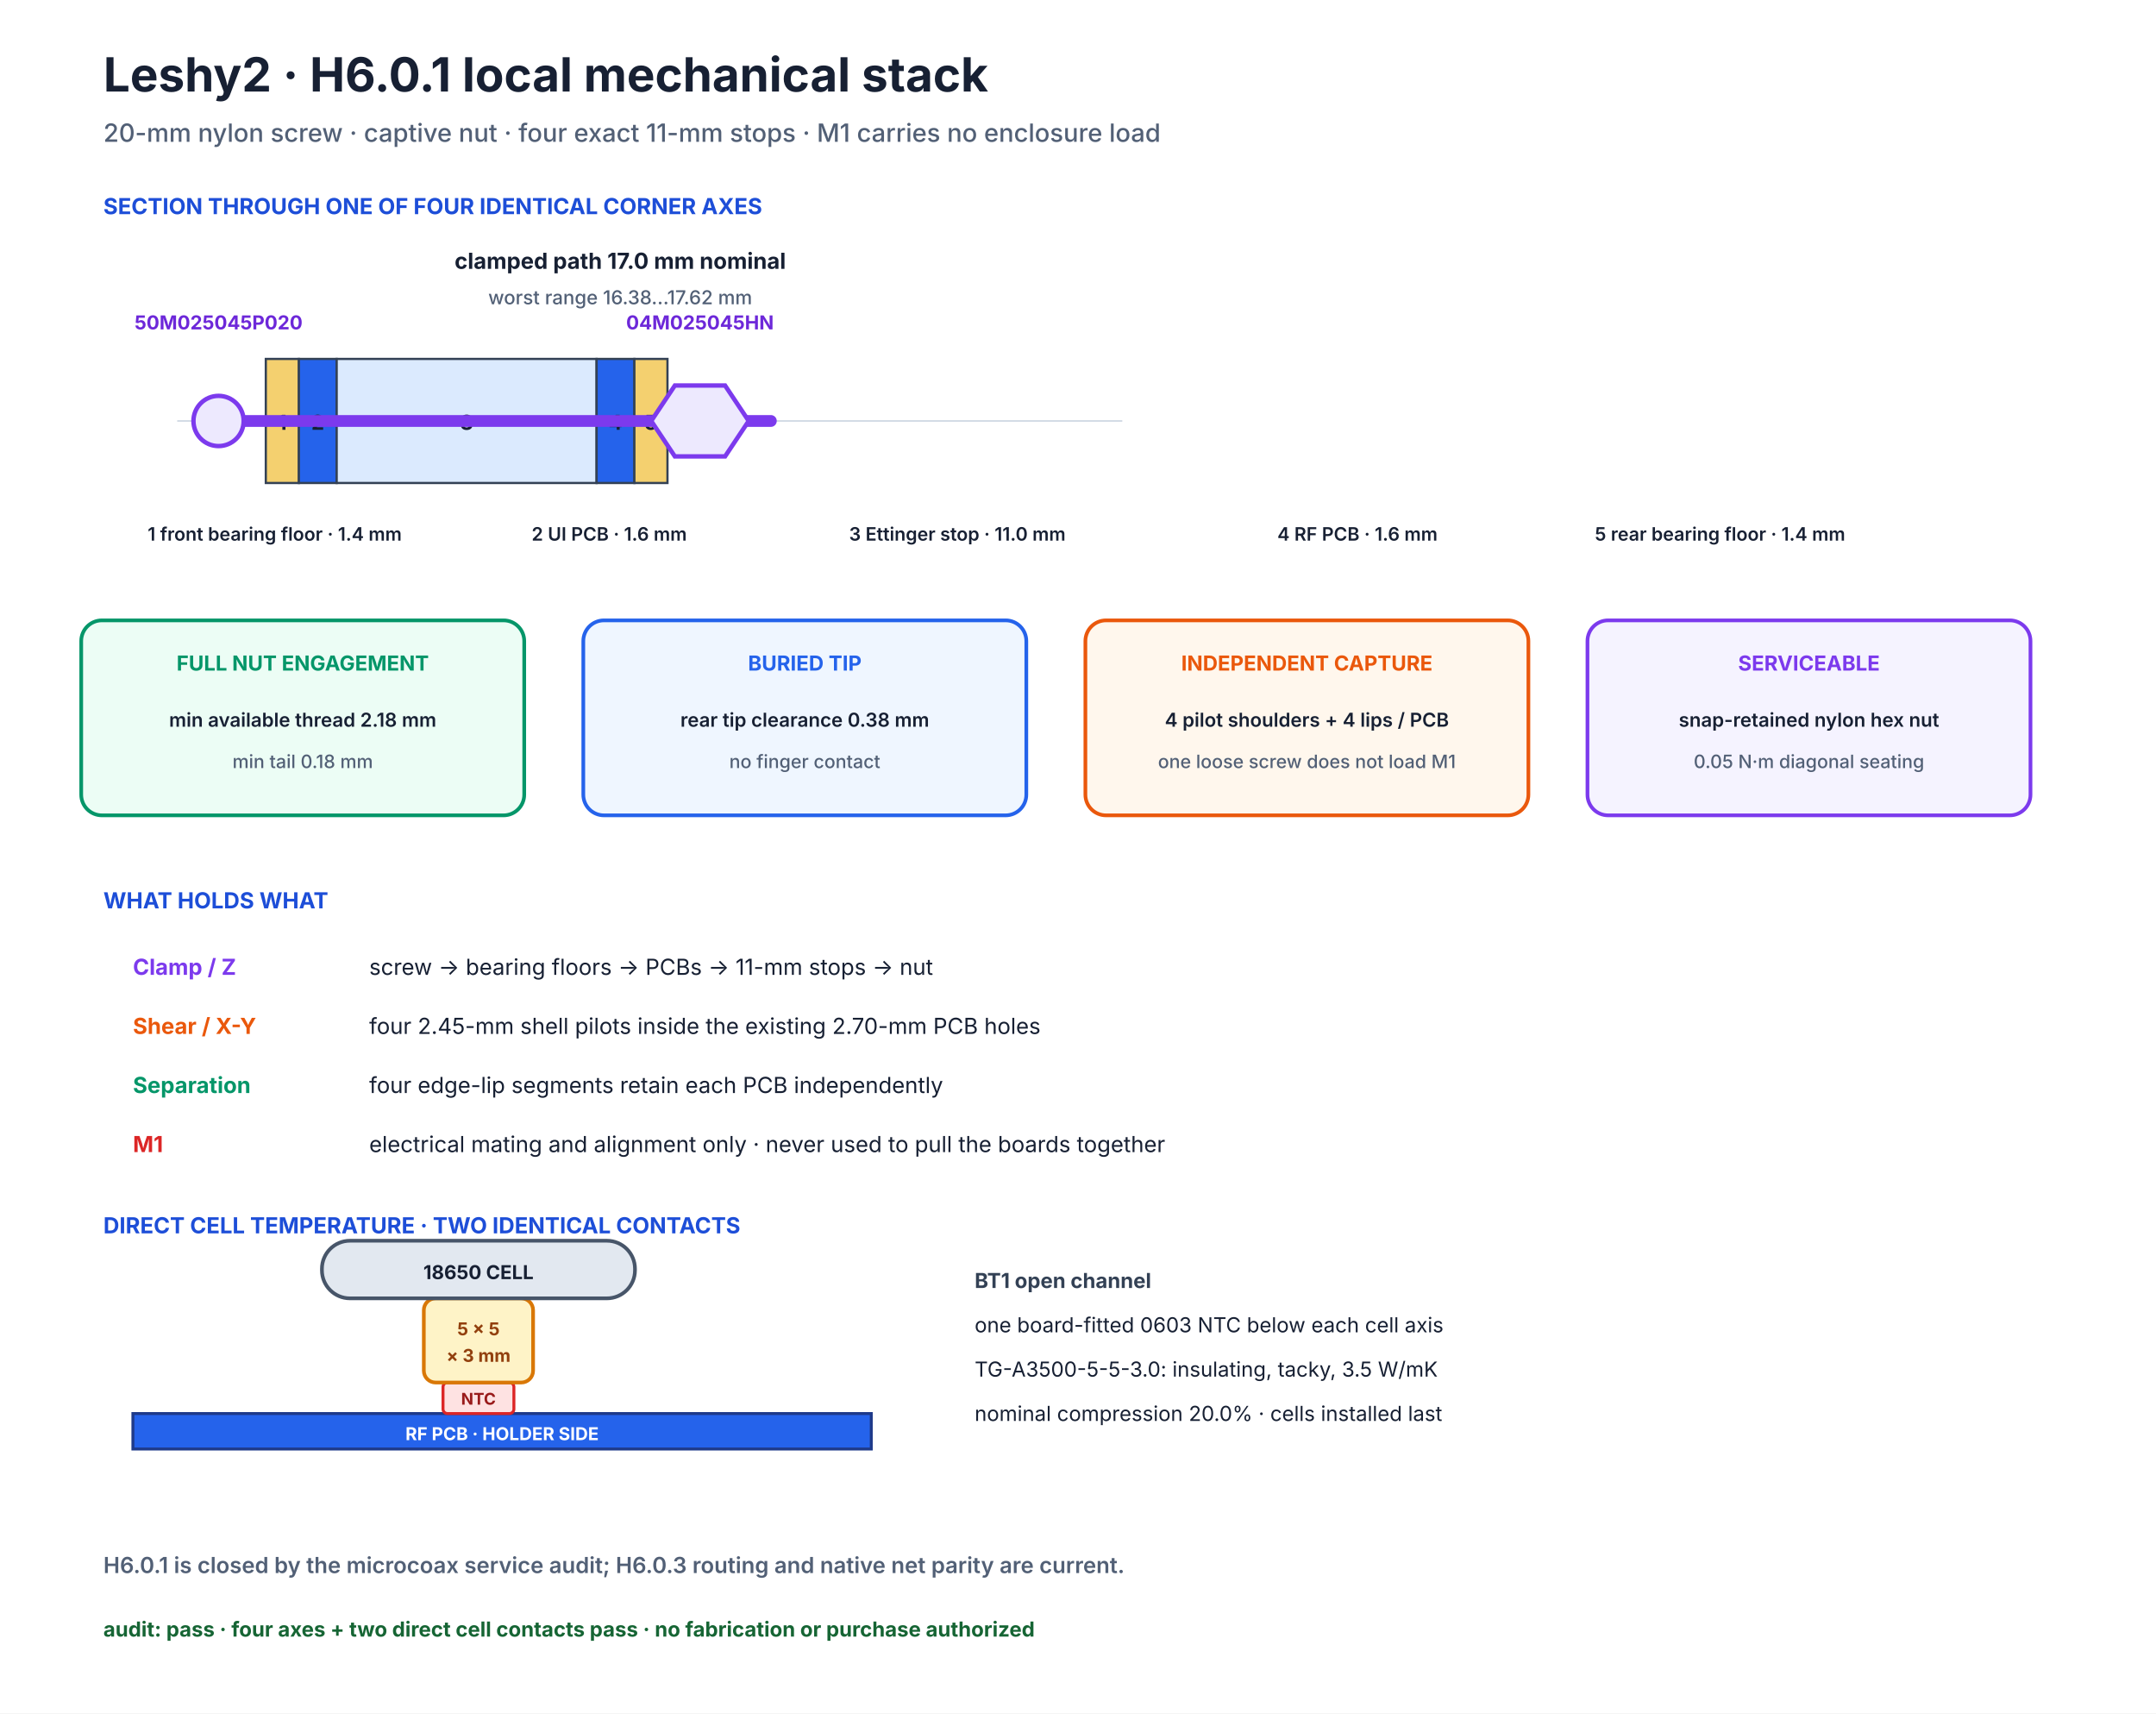
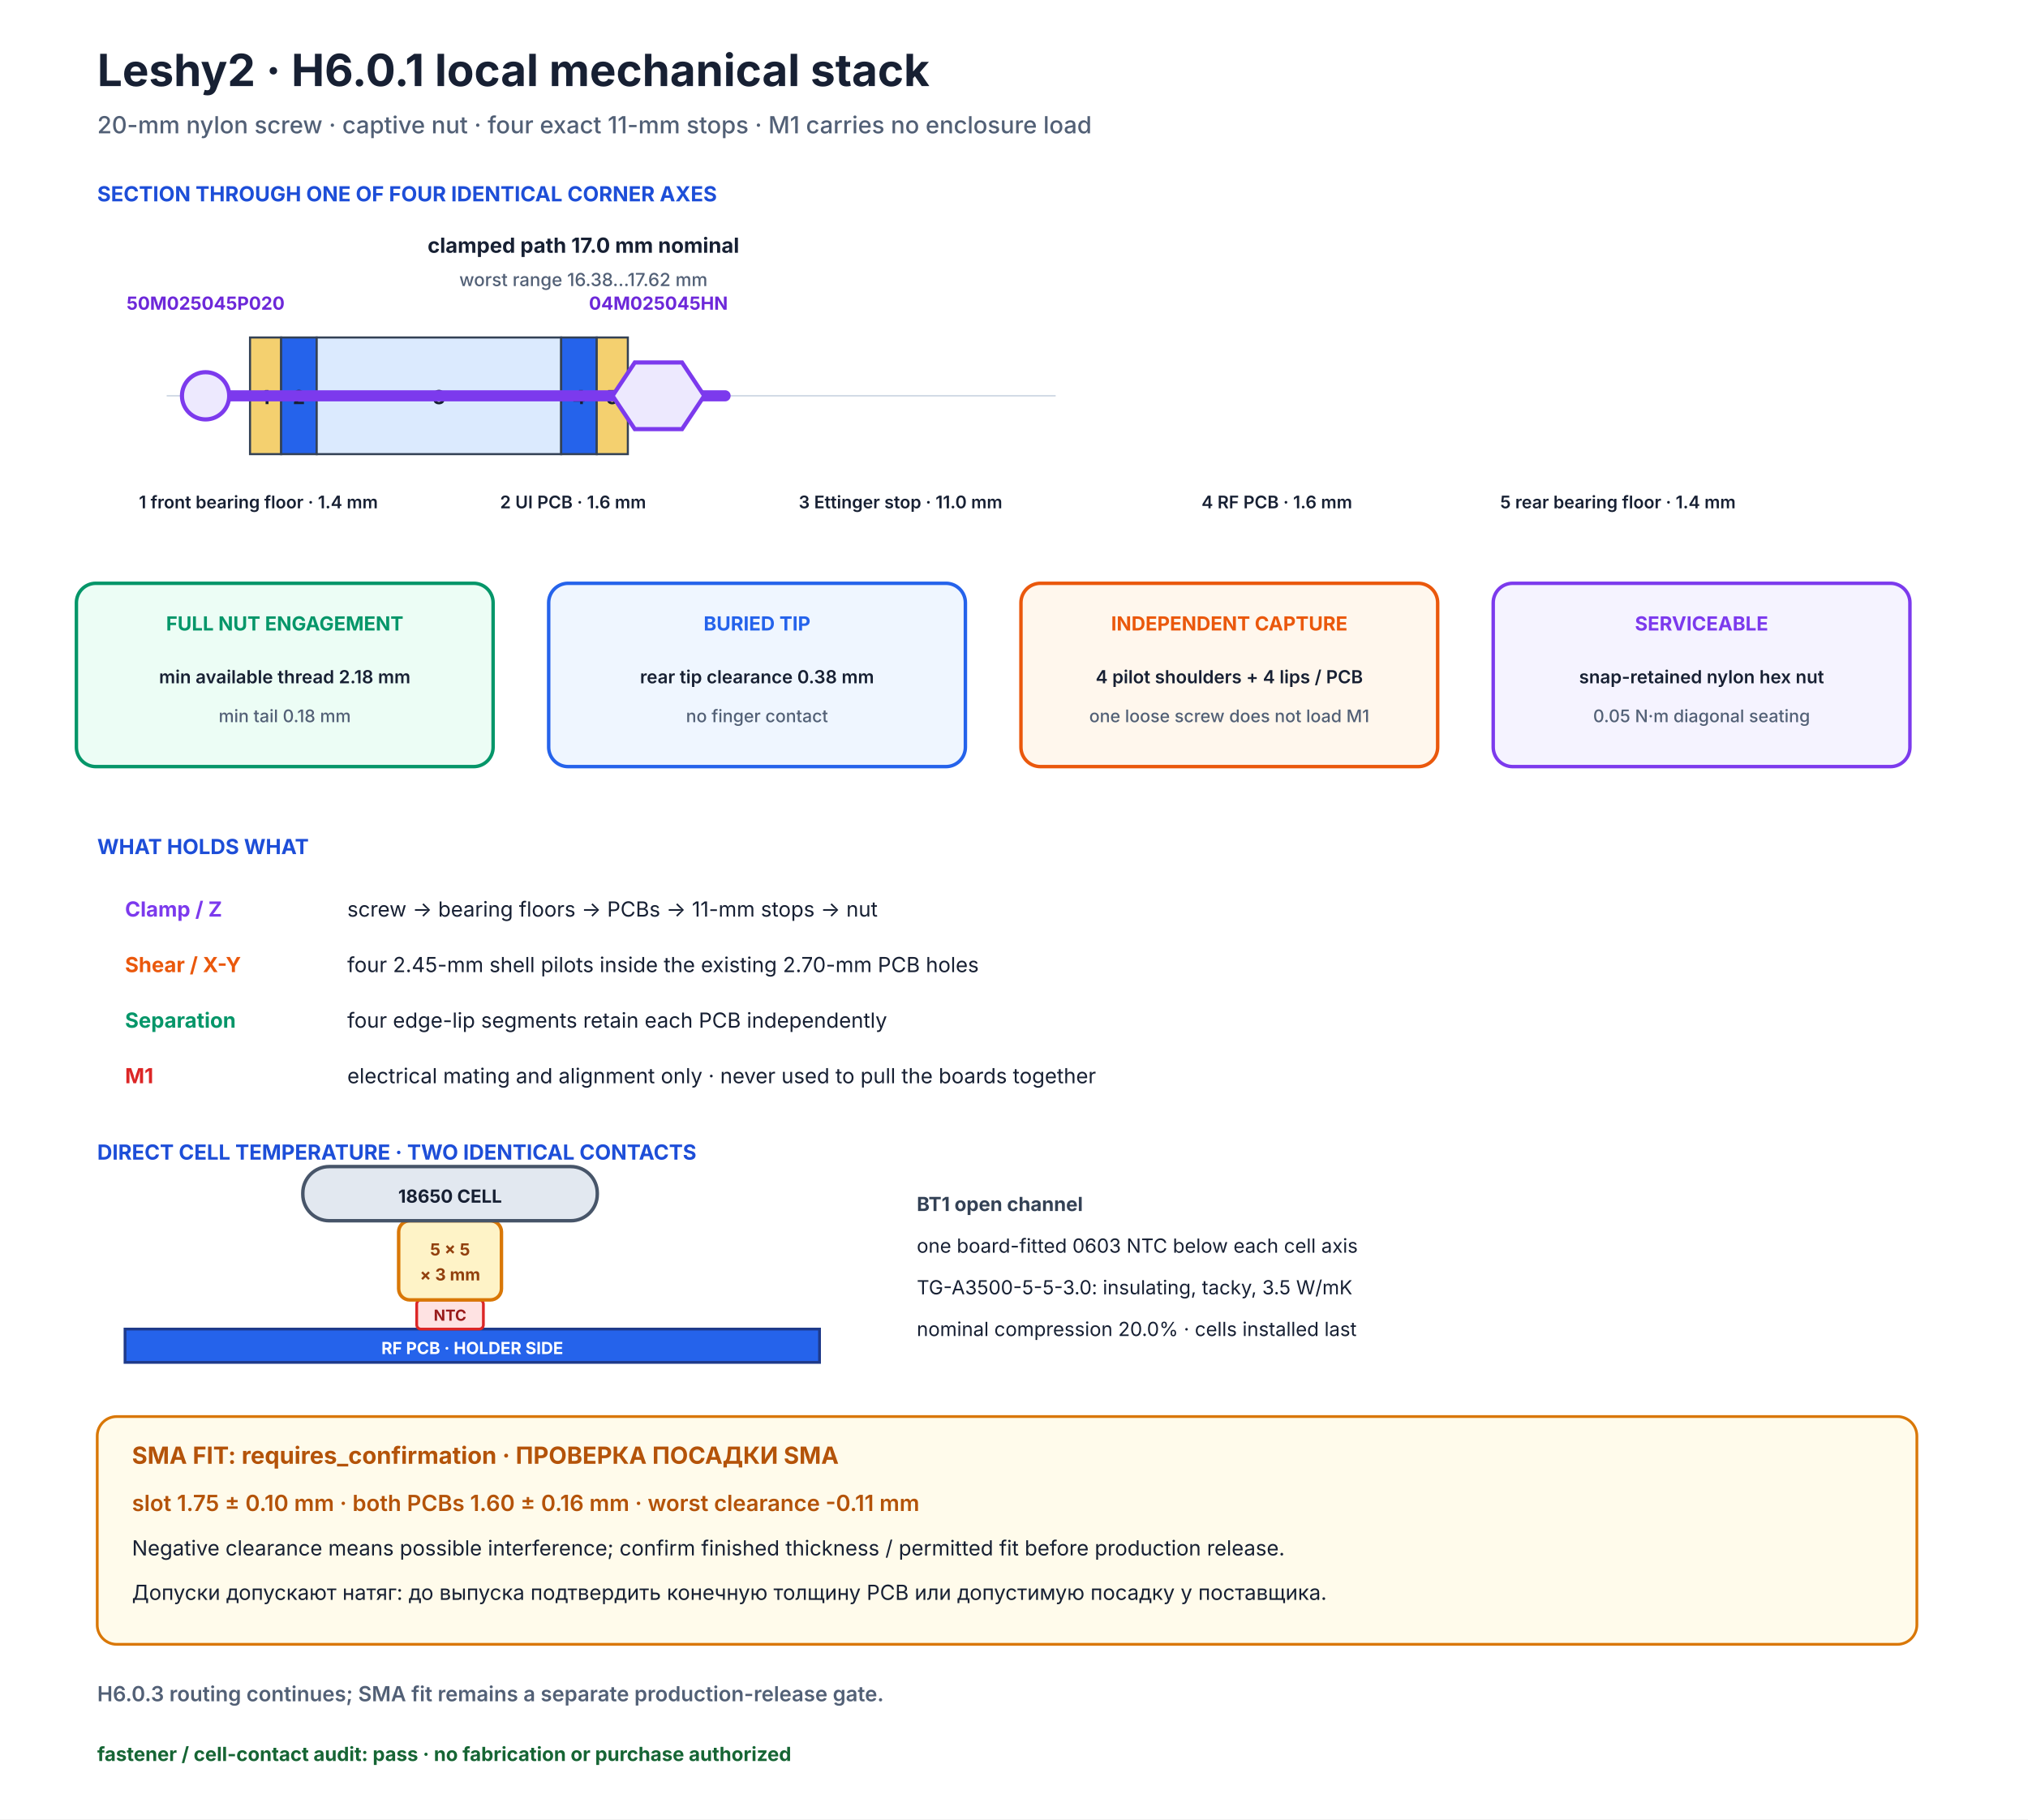
- <svg xmlns="http://www.w3.org/2000/svg" width="1460" height="1160" viewBox="0 0 1460 1160" data-marker="H6.0.1-R1" data-view="mechanical-stack">
-   <rect width="1460" height="1160" fill="#ffffff" />
+ <svg xmlns="http://www.w3.org/2000/svg" width="1460" height="1310" viewBox="0 0 1460 1310" data-marker="H6.0.3-R1" data-view="mechanical-stack">
+   <rect width="1460" height="1310" fill="#ffffff" />
  <text x="70" y="62" font-family="Inter,Arial,sans-serif" font-size="32" font-weight="700" text-anchor="start" fill="#172033">Leshy2 · H6.0.1 local mechanical stack</text>
  <text x="70" y="96" font-family="Inter,Arial,sans-serif" font-size="17" font-weight="500" text-anchor="start" fill="#526076">20-mm nylon screw · captive nut · four exact 11-mm stops · M1 carries no enclosure load</text>
  <text x="70" y="145" font-family="Inter,Arial,sans-serif" font-size="15" font-weight="700" text-anchor="start" fill="#1d4ed8">SECTION THROUGH ONE OF FOUR IDENTICAL CORNER AXES</text>
  <text x="420" y="182" font-family="Inter,Arial,sans-serif" font-size="15" font-weight="700" text-anchor="middle" fill="#172033">clamped path 17.0 mm nominal</text>
  <text x="420" y="206" font-family="Inter,Arial,sans-serif" font-size="13" font-weight="500" text-anchor="middle" fill="#526076">worst range 16.38…17.62 mm</text>
  <line x1="120" y1="285" x2="760" y2="285" stroke="#cbd5e1" stroke-width="1" />
  <rect x="180.0" y="243" width="22.4" height="84" fill="#f4d06f" stroke="#334155" stroke-width="1.5" />
  <text x="191.2" y="291" font-family="Inter,Arial,sans-serif" font-size="14" font-weight="700" text-anchor="middle" fill="#172033">1</text>
  <rect x="202.4" y="243" width="25.6" height="84" fill="#2563eb" stroke="#334155" stroke-width="1.5" />
  <text x="215.2" y="291" font-family="Inter,Arial,sans-serif" font-size="14" font-weight="700" text-anchor="middle" fill="#172033">2</text>
  <rect x="228.0" y="243" width="176.0" height="84" fill="#dbeafe" stroke="#334155" stroke-width="1.5" />
  <text x="316.0" y="291" font-family="Inter,Arial,sans-serif" font-size="14" font-weight="700" text-anchor="middle" fill="#172033">3</text>
  <rect x="404.0" y="243" width="25.6" height="84" fill="#2563eb" stroke="#334155" stroke-width="1.5" />
  <text x="416.8" y="291" font-family="Inter,Arial,sans-serif" font-size="14" font-weight="700" text-anchor="middle" fill="#172033">4</text>
  <rect x="429.6" y="243" width="22.4" height="84" fill="#f4d06f" stroke="#334155" stroke-width="1.5" />
  <text x="440.8" y="291" font-family="Inter,Arial,sans-serif" font-size="14" font-weight="700" text-anchor="middle" fill="#172033">5</text>
  <line x1="148" y1="285" x2="522.0" y2="285" stroke="#7c3aed" stroke-width="8" stroke-linecap="round" />
  <circle cx="148" cy="285" r="17" fill="#ede9fe" stroke="#7c3aed" stroke-width="3" />
  <polygon points="457.0,261 491.0,261 507.0,285 491.0,309 457.0,309 441.0,285" fill="#ede9fe" stroke="#7c3aed" stroke-width="3" />
  <text x="148" y="223" font-family="Inter,Arial,sans-serif" font-size="13" font-weight="700" text-anchor="middle" fill="#6d28d9">50M025045P020</text>
  <text x="474.0" y="223" font-family="Inter,Arial,sans-serif" font-size="13" font-weight="700" text-anchor="middle" fill="#6d28d9">04M025045HN</text>
  <text x="100" y="366" font-family="Inter,Arial,sans-serif" font-size="12.5" font-weight="600" text-anchor="start" fill="#172033">1  front bearing floor · 1.4 mm</text>
  <text x="360" y="366" font-family="Inter,Arial,sans-serif" font-size="12.5" font-weight="600" text-anchor="start" fill="#172033">2  UI PCB · 1.6 mm</text>
  <text x="575" y="366" font-family="Inter,Arial,sans-serif" font-size="12.5" font-weight="600" text-anchor="start" fill="#172033">3  Ettinger stop · 11.0 mm</text>
  <text x="865" y="366" font-family="Inter,Arial,sans-serif" font-size="12.5" font-weight="600" text-anchor="start" fill="#172033">4  RF PCB · 1.6 mm</text>
  <text x="1080" y="366" font-family="Inter,Arial,sans-serif" font-size="12.5" font-weight="600" text-anchor="start" fill="#172033">5  rear bearing floor · 1.4 mm</text>
  <rect x="55" y="420" width="300" height="132" rx="14" fill="#ecfdf5" stroke="#059669" stroke-width="2.5" />
  <text x="205" y="454" font-family="Inter,Arial,sans-serif" font-size="14" font-weight="700" text-anchor="middle" fill="#059669">FULL NUT ENGAGEMENT</text>
  <text x="205" y="492" font-family="Inter,Arial,sans-serif" font-size="13" font-weight="600" text-anchor="middle" fill="#172033">min available thread 2.18 mm</text>
  <text x="205" y="520" font-family="Inter,Arial,sans-serif" font-size="12.5" font-weight="500" text-anchor="middle" fill="#526076">min tail 0.18 mm</text>
  <rect x="395" y="420" width="300" height="132" rx="14" fill="#eff6ff" stroke="#2563eb" stroke-width="2.5" />
  <text x="545" y="454" font-family="Inter,Arial,sans-serif" font-size="14" font-weight="700" text-anchor="middle" fill="#2563eb">BURIED TIP</text>
  <text x="545" y="492" font-family="Inter,Arial,sans-serif" font-size="13" font-weight="600" text-anchor="middle" fill="#172033">rear tip clearance 0.38 mm</text>
  <text x="545" y="520" font-family="Inter,Arial,sans-serif" font-size="12.5" font-weight="500" text-anchor="middle" fill="#526076">no finger contact</text>
  <rect x="735" y="420" width="300" height="132" rx="14" fill="#fff7ed" stroke="#ea580c" stroke-width="2.5" />
  <text x="885" y="454" font-family="Inter,Arial,sans-serif" font-size="14" font-weight="700" text-anchor="middle" fill="#ea580c">INDEPENDENT CAPTURE</text>
  <text x="885" y="492" font-family="Inter,Arial,sans-serif" font-size="13" font-weight="600" text-anchor="middle" fill="#172033">4 pilot shoulders + 4 lips / PCB</text>
  <text x="885" y="520" font-family="Inter,Arial,sans-serif" font-size="12.5" font-weight="500" text-anchor="middle" fill="#526076">one loose screw does not load M1</text>
  <rect x="1075" y="420" width="300" height="132" rx="14" fill="#f5f3ff" stroke="#7c3aed" stroke-width="2.5" />
  <text x="1225" y="454" font-family="Inter,Arial,sans-serif" font-size="14" font-weight="700" text-anchor="middle" fill="#7c3aed">SERVICEABLE</text>
  <text x="1225" y="492" font-family="Inter,Arial,sans-serif" font-size="13" font-weight="600" text-anchor="middle" fill="#172033">snap-retained nylon hex nut</text>
  <text x="1225" y="520" font-family="Inter,Arial,sans-serif" font-size="12.5" font-weight="500" text-anchor="middle" fill="#526076">0.05 N·m diagonal seating</text>
  <text x="70" y="615" font-family="Inter,Arial,sans-serif" font-size="15" font-weight="700" text-anchor="start" fill="#1d4ed8">WHAT HOLDS WHAT</text>
  <text x="90" y="660" font-family="Inter,Arial,sans-serif" font-size="15" font-weight="700" text-anchor="start" fill="#7c3aed">Clamp / Z</text>
  <text x="250" y="660" font-family="Inter,Arial,sans-serif" font-size="15" font-weight="normal" text-anchor="start" fill="#172033">screw → bearing floors → PCBs → 11-mm stops → nut</text>
  <text x="90" y="700" font-family="Inter,Arial,sans-serif" font-size="15" font-weight="700" text-anchor="start" fill="#ea580c">Shear / X-Y</text>
  <text x="250" y="700" font-family="Inter,Arial,sans-serif" font-size="15" font-weight="normal" text-anchor="start" fill="#172033">four 2.45-mm shell pilots inside the existing 2.70-mm PCB holes</text>
  <text x="90" y="740" font-family="Inter,Arial,sans-serif" font-size="15" font-weight="700" text-anchor="start" fill="#059669">Separation</text>
  <text x="250" y="740" font-family="Inter,Arial,sans-serif" font-size="15" font-weight="normal" text-anchor="start" fill="#172033">four edge-lip segments retain each PCB independently</text>
  <text x="90" y="780" font-family="Inter,Arial,sans-serif" font-size="15" font-weight="700" text-anchor="start" fill="#dc2626">M1</text>
  <text x="250" y="780" font-family="Inter,Arial,sans-serif" font-size="15" font-weight="normal" text-anchor="start" fill="#172033">electrical mating and alignment only · never used to pull the boards together</text>
  <text x="70" y="835" font-family="Inter,Arial,sans-serif" font-size="15" font-weight="700" text-anchor="start" fill="#1d4ed8">DIRECT CELL TEMPERATURE · TWO IDENTICAL CONTACTS</text>
  <rect x="90" y="957" width="500" height="24" fill="#2563eb" stroke="#1e3a8a" stroke-width="2" />
  <text x="340" y="975" font-family="Inter,Arial,sans-serif" font-size="12" font-weight="700" text-anchor="middle" fill="#ffffff">RF PCB · HOLDER SIDE</text>
  <rect x="300" y="936" width="48" height="21" rx="3" fill="#fee2e2" stroke="#dc2626" stroke-width="2" />
  <text x="324" y="951" font-family="Inter,Arial,sans-serif" font-size="11" font-weight="700" text-anchor="middle" fill="#991b1b">NTC</text>
  <rect x="287" y="879" width="74" height="57" rx="8" fill="#fef3c7" stroke="#d97706" stroke-width="2.5" />
  <text x="324" y="904" font-family="Inter,Arial,sans-serif" font-size="12" font-weight="700" text-anchor="middle" fill="#92400e">5 × 5</text>
  <text x="324" y="922" font-family="Inter,Arial,sans-serif" font-size="12" font-weight="700" text-anchor="middle" fill="#92400e">× 3 mm</text>
  <rect x="218" y="840" width="212" height="39" rx="19" fill="#e2e8f0" stroke="#475569" stroke-width="2.5" />
  <text x="324" y="866" font-family="Inter,Arial,sans-serif" font-size="13" font-weight="700" text-anchor="middle" fill="#172033">18650 CELL</text>
  <text x="660" y="872" font-family="Inter,Arial,sans-serif" font-size="14" font-weight="700" text-anchor="start" fill="#334155">BT1 open channel</text>
  <text x="660" y="902" font-family="Inter,Arial,sans-serif" font-size="14" font-weight="normal" text-anchor="start" fill="#172033">one board-fitted 0603 NTC below each cell axis</text>
  <text x="660" y="932" font-family="Inter,Arial,sans-serif" font-size="14" font-weight="normal" text-anchor="start" fill="#172033">TG-A3500-5-5-3.0: insulating, tacky, 3.5 W/mK</text>
  <text x="660" y="962" font-family="Inter,Arial,sans-serif" font-size="14" font-weight="normal" text-anchor="start" fill="#172033">nominal compression 20.0% · cells installed last</text>
-   <text x="70" y="1065" font-family="Inter,Arial,sans-serif" font-size="15" font-weight="600" text-anchor="start" fill="#526076">H6.0.1 is closed by the microcoax service audit; H6.0.3 routing and native net parity are current.</text>
-   <text x="70" y="1108" font-family="Inter,Arial,sans-serif" font-size="14" font-weight="700" text-anchor="start" fill="#166534">audit: pass · four axes + two direct cell contacts pass · no fabrication or purchase authorized</text>
+   <rect x="70" y="1020" width="1310" height="164" rx="14" fill="#fffbeb" stroke="#d97706" stroke-width="2" />
+   <text x="95" y="1054" font-family="Inter,Arial,sans-serif" font-size="17" font-weight="700" text-anchor="start" fill="#b45309">SMA FIT: requires_confirmation · ПРОВЕРКА ПОСАДКИ SMA</text>
+   <text x="95" y="1088" font-family="Inter,Arial,sans-serif" font-size="16" font-weight="600" text-anchor="start" fill="#b45309">slot 1.75 ± 0.10 mm · both PCBs 1.60 ± 0.16 mm · worst clearance -0.11 mm</text>
+   <text x="95" y="1120" font-family="Inter,Arial,sans-serif" font-size="15" font-weight="normal" text-anchor="start" fill="#172033">Negative clearance means possible interference; confirm finished thickness / permitted fit before production release.</text>
+   <text x="95" y="1152" font-family="Inter,Arial,sans-serif" font-size="15" font-weight="normal" text-anchor="start" fill="#172033">Допуски допускают натяг: до выпуска подтвердить конечную толщину PCB или допустимую посадку у поставщика.</text>
+   <text x="70" y="1225" font-family="Inter,Arial,sans-serif" font-size="15" font-weight="600" text-anchor="start" fill="#526076">H6.0.3 routing continues; SMA fit remains a separate production-release gate.</text>
+   <text x="70" y="1268" font-family="Inter,Arial,sans-serif" font-size="14" font-weight="700" text-anchor="start" fill="#166534">fastener / cell-contact audit: pass · no fabrication or purchase authorized</text>
</svg>
